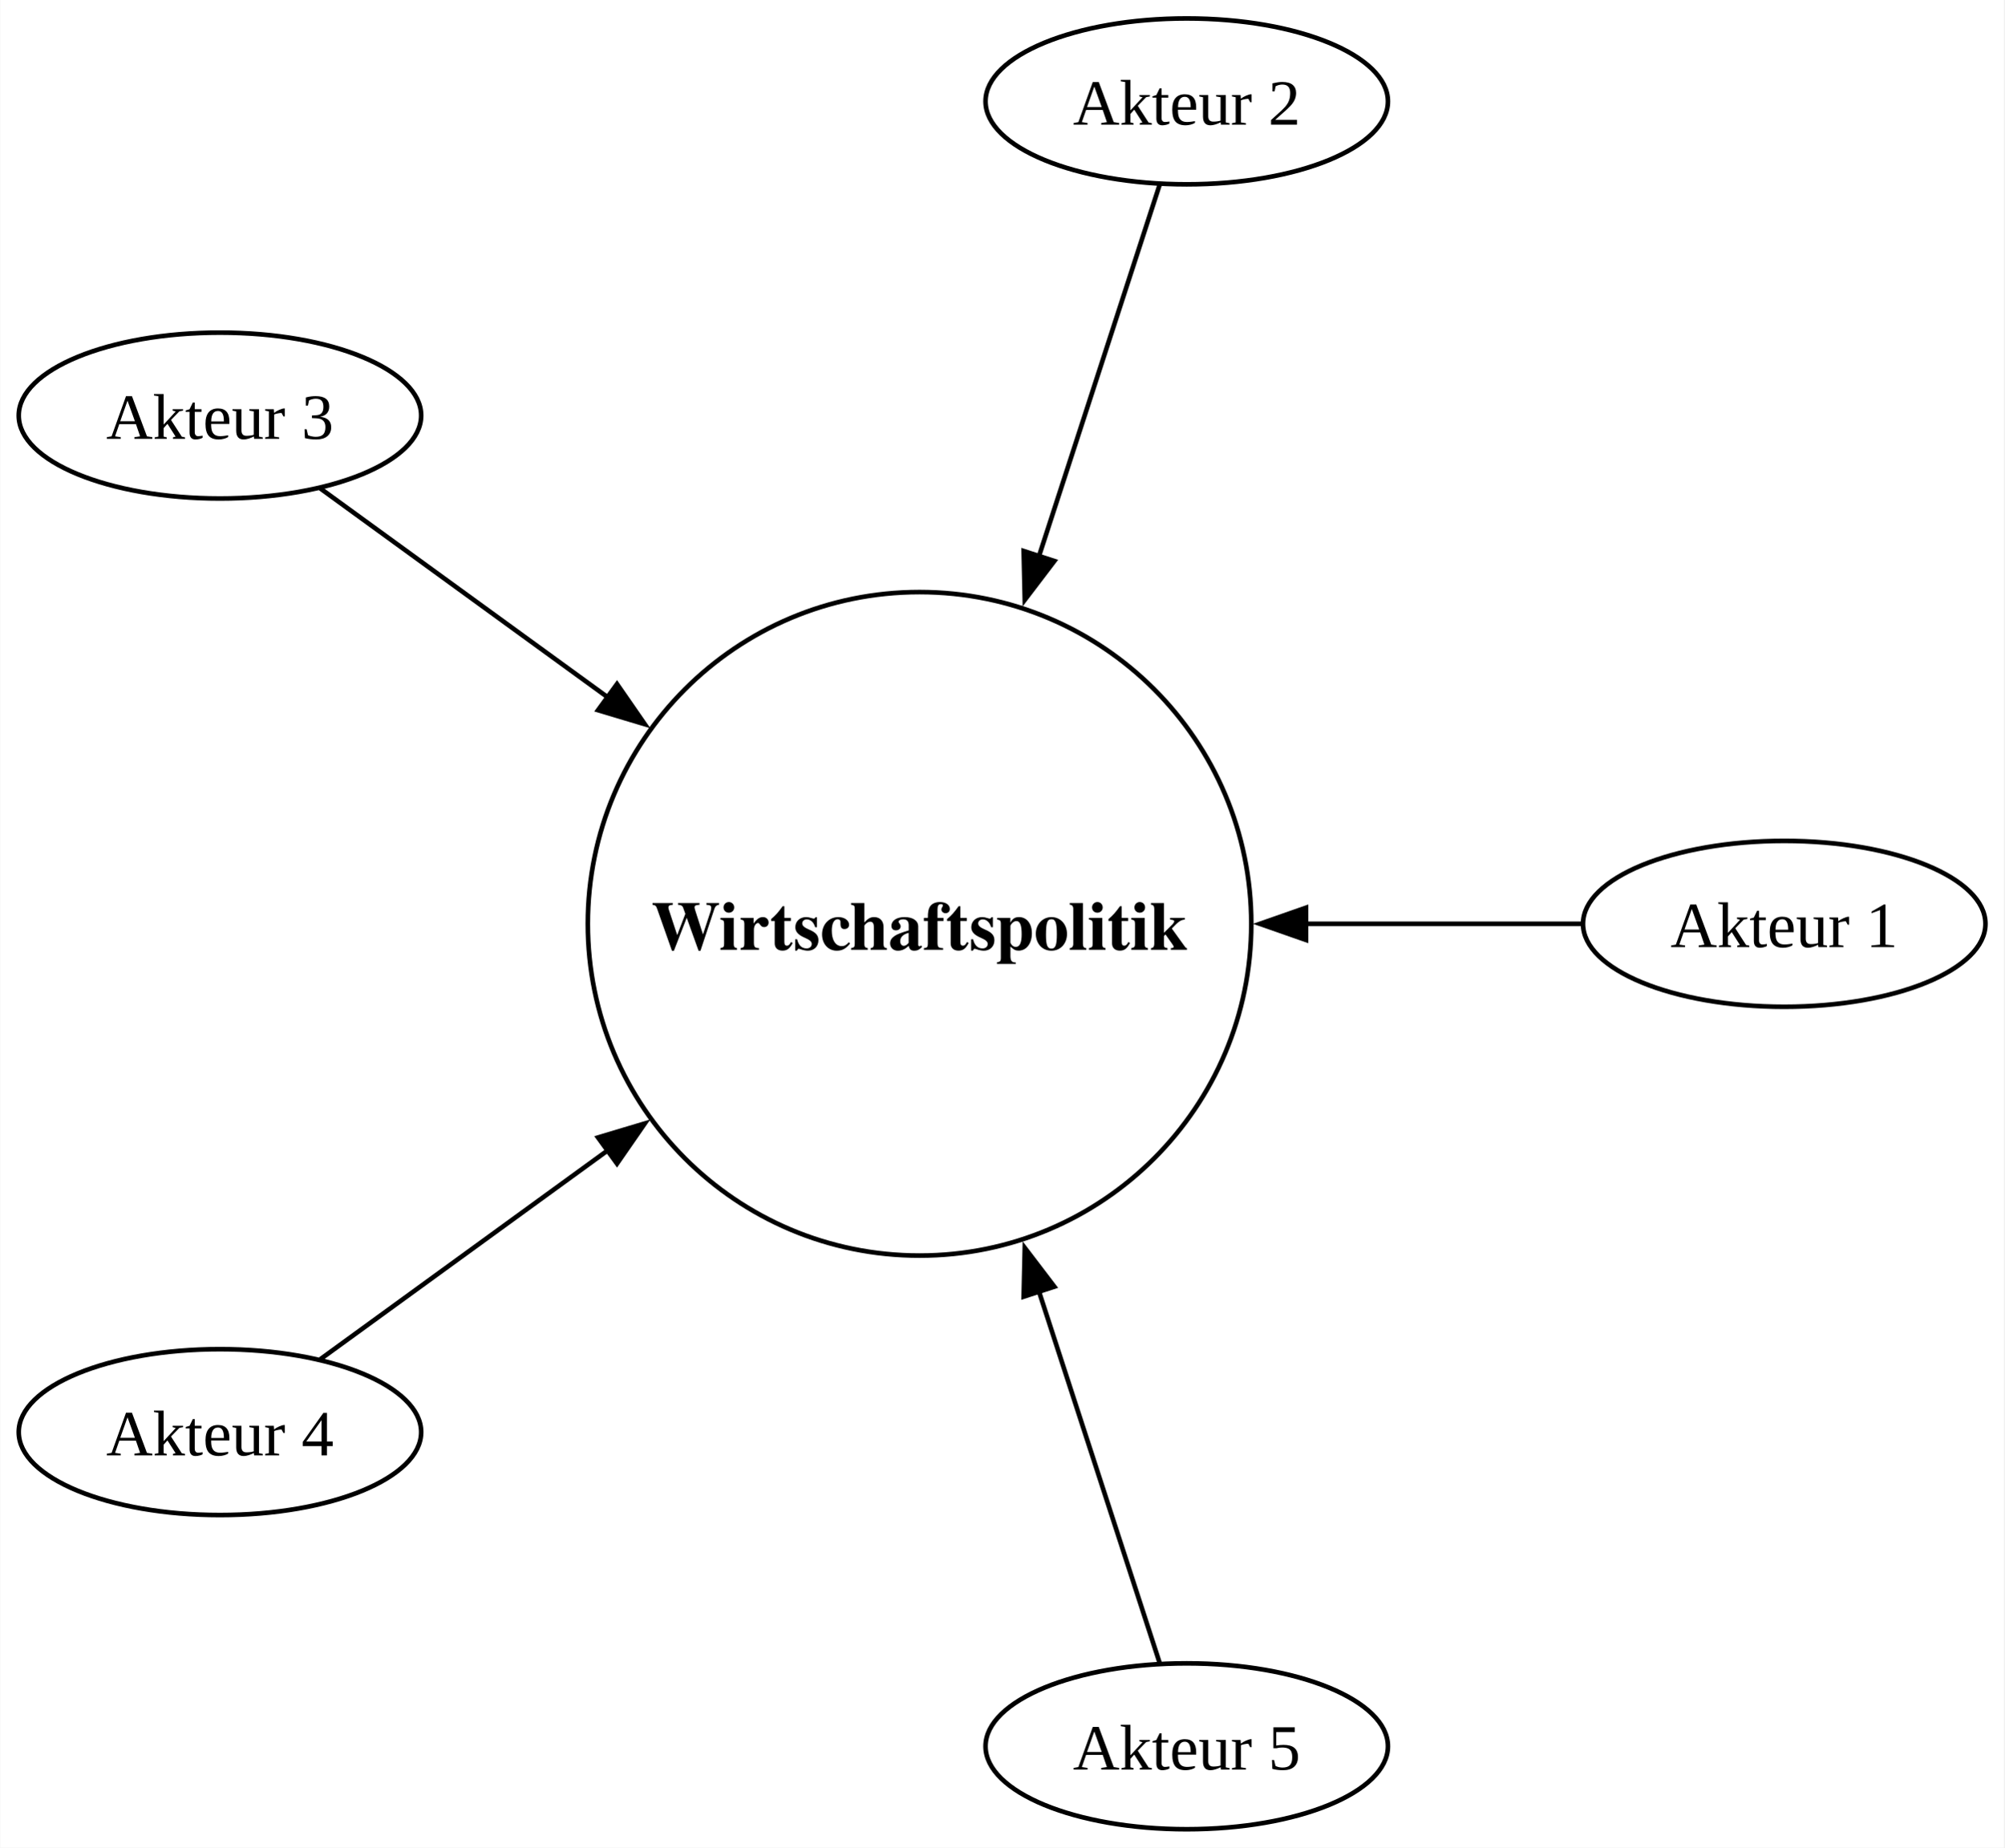
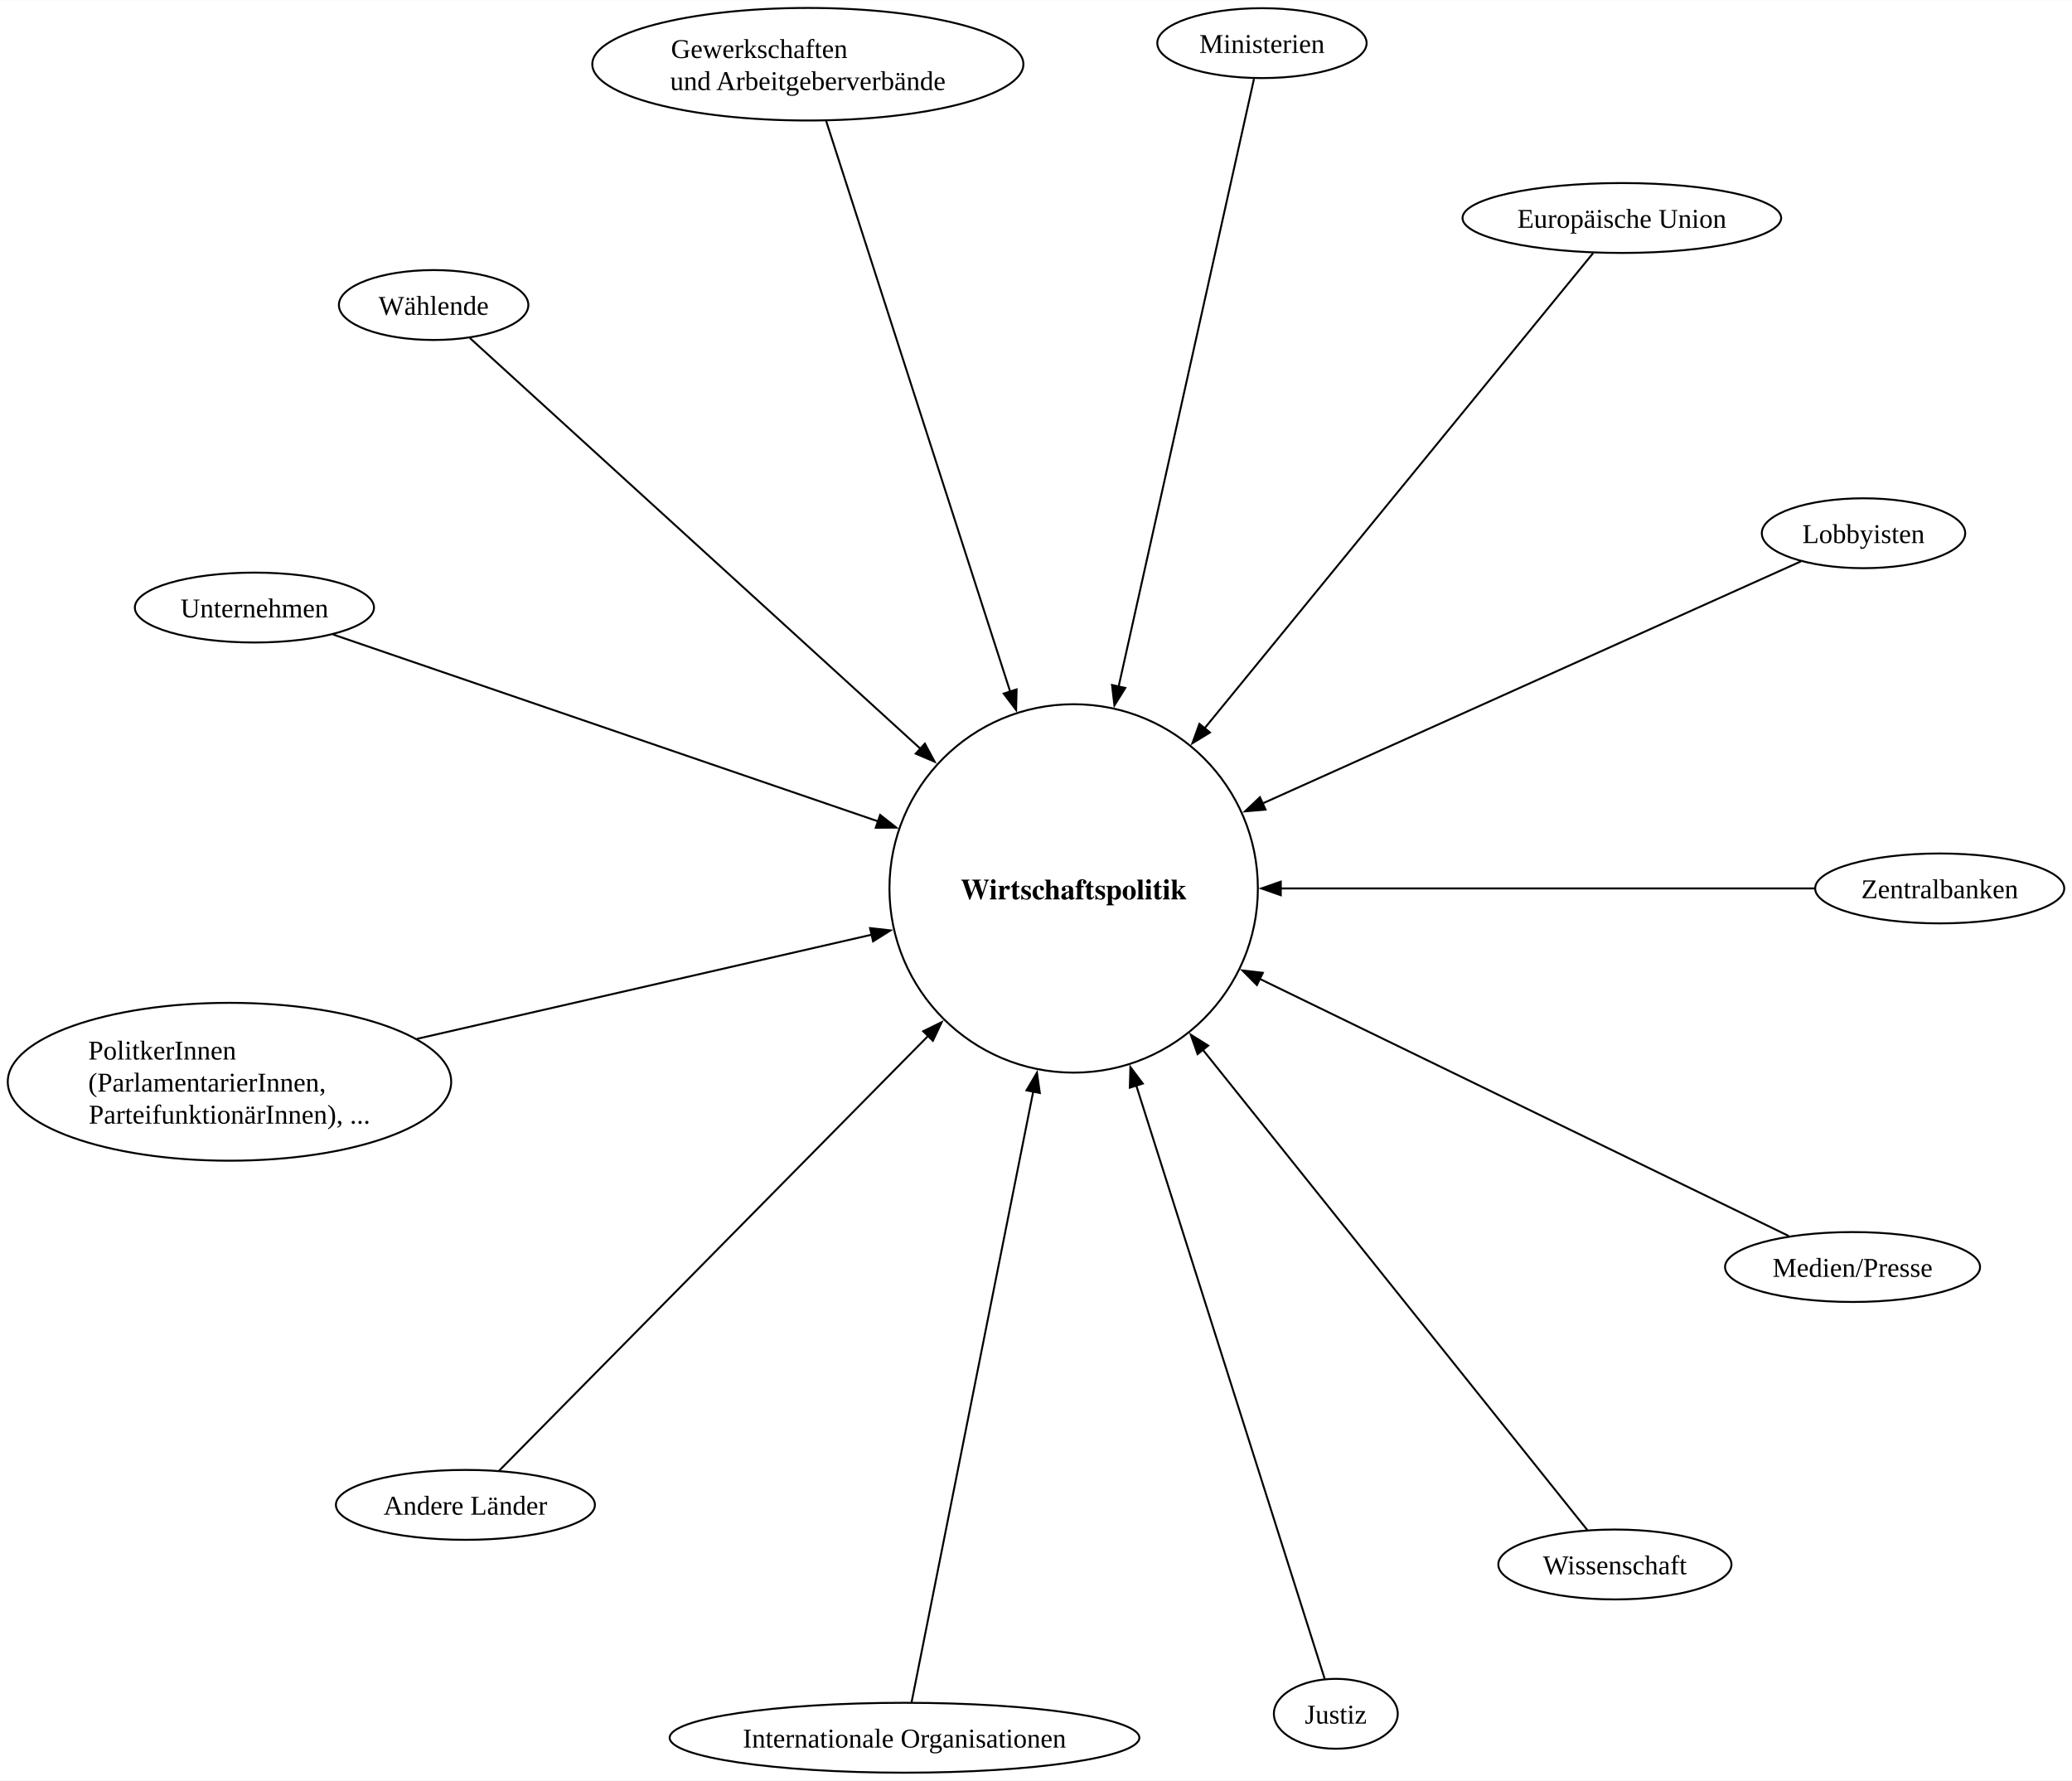
- <svg xmlns="http://www.w3.org/2000/svg" width="435pt" height="401pt" viewBox="0.00 0.00 434.85 400.98">
-   <g id="graph0" class="graph" transform="scale(1 1) rotate(0) translate(4 396.98)">
-     <polygon fill="white" stroke="none" points="-4,4 -4,-396.98 430.85,-396.98 430.85,4 -4,4" />
+ <svg xmlns="http://www.w3.org/2000/svg" width="1067pt" height="917pt" viewBox="0.00 0.00 1067.23 917.02">
+   <g id="graph0" class="graph" transform="scale(1 1) rotate(0) translate(4 913.02)">
+     <polygon fill="white" stroke="none" points="-4,4 -4,-913.02 1063.23,-913.02 1063.23,4 -4,4" />
    <g id="node1" class="node">
-       <ellipse fill="none" stroke="black" cx="195.51" cy="-196.49" rx="72" ry="72" />
-       <text text-anchor="middle" x="195.51" y="-190.86" font-family="Times,serif" font-weight="bold" font-size="15.00">Wirtschaftspolitik</text>
+       <ellipse fill="none" stroke="black" cx="549.01" cy="-455.48" rx="94.88" ry="94.88" />
+       <text text-anchor="middle" x="549.01" y="-449.86" font-family="Times,serif" font-weight="bold" font-size="15.00">Wirtschaftspolitik</text>
    </g>
    <g id="node2" class="node">
-       <ellipse fill="none" stroke="black" cx="383.18" cy="-196.49" rx="43.67" ry="18" />
-       <text text-anchor="middle" x="383.18" y="-191.44" font-family="Times New Roman,serif" font-size="14.00">Akteur 1</text>
+       <ellipse fill="none" stroke="black" cx="995.09" cy="-455.48" rx="64.15" ry="18" />
+       <text text-anchor="middle" x="995.09" y="-450.43" font-family="Times New Roman,serif" font-size="14.00">Zentralbanken</text>
    </g>
    <g id="edge1" class="edge">
-       <path fill="none" stroke="black" d="M339.18,-196.49C321.26,-196.49 299.93,-196.49 279.26,-196.49" />
-       <polygon fill="black" stroke="black" points="279.38,-192.99 269.38,-196.49 279.38,-199.99 279.38,-192.99" />
+       <path fill="none" stroke="black" d="M930.7,-455.48C858.77,-455.48 741.21,-455.48 655.53,-455.48" />
+       <polygon fill="black" stroke="black" points="655.7,-451.98 645.7,-455.48 655.7,-458.98 655.7,-451.98" />
    </g>
    <g id="node3" class="node">
-       <ellipse fill="none" stroke="black" cx="253.5" cy="-374.98" rx="43.67" ry="18" />
-       <text text-anchor="middle" x="253.5" y="-369.93" font-family="Times New Roman,serif" font-size="14.00">Akteur 2</text>
+       <ellipse fill="none" stroke="black" cx="955.84" cy="-638.44" rx="52.38" ry="18" />
+       <text text-anchor="middle" x="955.84" y="-633.39" font-family="Times New Roman,serif" font-size="14.00">Lobbyisten</text>
    </g>
    <g id="edge2" class="edge">
-       <path fill="none" stroke="black" d="M247.62,-356.88C241.39,-337.7 231.11,-306.06 221.32,-275.93" />
-       <polygon fill="black" stroke="black" points="224.77,-275.23 218.35,-266.8 218.11,-277.4 224.77,-275.23" />
+       <path fill="none" stroke="black" d="M923.58,-623.93C864.37,-597.31 736.22,-539.68 646.38,-499.27" />
+       <polygon fill="black" stroke="black" points="647.83,-496.09 637.28,-495.18 644.96,-502.47 647.83,-496.09" />
    </g>
    <g id="node4" class="node">
-       <ellipse fill="none" stroke="black" cx="43.67" cy="-306.8" rx="43.67" ry="18" />
-       <text text-anchor="middle" x="43.67" y="-301.75" font-family="Times New Roman,serif" font-size="14.00">Akteur 3</text>
+       <ellipse fill="none" stroke="black" cx="831.37" cy="-800.82" rx="82.06" ry="18" />
+       <text text-anchor="middle" x="831.37" y="-795.77" font-family="Times New Roman,serif" font-size="14.00">Europäische Union</text>
    </g>
    <g id="edge3" class="edge">
-       <path fill="none" stroke="black" d="M65.43,-291C81.86,-279.06 105.35,-261.99 127.87,-245.63" />
-       <polygon fill="black" stroke="black" points="129.84,-248.53 135.87,-239.82 125.72,-242.86 129.84,-248.53" />
+       <path fill="none" stroke="black" d="M816.58,-782.74C779.91,-737.88 682.9,-619.24 616.36,-537.85" />
+       <polygon fill="black" stroke="black" points="619.2,-535.8 610.17,-530.28 613.79,-540.24 619.2,-535.8" />
    </g>
    <g id="node5" class="node">
-       <ellipse fill="none" stroke="black" cx="43.67" cy="-86.18" rx="43.67" ry="18" />
-       <text text-anchor="middle" x="43.67" y="-81.13" font-family="Times New Roman,serif" font-size="14.00">Akteur 4</text>
+       <ellipse fill="none" stroke="black" cx="646" cy="-890.89" rx="53.91" ry="18" />
+       <text text-anchor="middle" x="646" y="-885.84" font-family="Times New Roman,serif" font-size="14.00">Ministerien</text>
    </g>
    <g id="edge4" class="edge">
-       <path fill="none" stroke="black" d="M65.43,-101.98C81.86,-113.92 105.35,-130.99 127.87,-147.35" />
-       <polygon fill="black" stroke="black" points="125.72,-150.12 135.87,-153.16 129.84,-144.45 125.72,-150.12" />
+       <path fill="none" stroke="black" d="M641.89,-872.46C630.12,-819.62 595.6,-664.65 572.13,-559.27" />
+       <polygon fill="black" stroke="black" points="575.6,-558.75 570.01,-549.75 568.77,-560.27 575.6,-558.75" />
    </g>
    <g id="node6" class="node">
-       <ellipse fill="none" stroke="black" cx="253.5" cy="-18" rx="43.67" ry="18" />
-       <text text-anchor="middle" x="253.5" y="-12.95" font-family="Times New Roman,serif" font-size="14.00">Akteur 5</text>
+       <ellipse fill="none" stroke="black" cx="412.1" cy="-880.03" rx="111.02" ry="28.99" />
+       <text text-anchor="start" x="341.6" y="-883.23" font-family="Times New Roman,serif" font-size="14.00">Gewerkschaften</text>
+       <text text-anchor="middle" x="412.1" y="-866.73" font-family="Times New Roman,serif" font-size="14.00"> und Arbeitgeberverbände</text>
    </g>
    <g id="edge5" class="edge">
-       <path fill="none" stroke="black" d="M247.62,-36.1C241.39,-55.28 231.11,-86.92 221.32,-117.04" />
-       <polygon fill="black" stroke="black" points="218.11,-115.58 218.35,-126.17 224.77,-117.75 218.11,-115.58" />
+       <path fill="none" stroke="black" d="M421.51,-850.85C440.74,-791.23 485.32,-652.98 516.31,-556.88" />
+       <polygon fill="black" stroke="black" points="519.63,-558 519.37,-547.41 512.97,-555.85 519.63,-558" />
+     </g>
+     <g id="node7" class="node">
+       <ellipse fill="none" stroke="black" cx="219.35" cy="-755.99" rx="48.79" ry="18" />
+       <text text-anchor="middle" x="219.35" y="-750.94" font-family="Times New Roman,serif" font-size="14.00">Wählende</text>
+     </g>
+     <g id="edge6" class="edge">
+       <path fill="none" stroke="black" d="M238.02,-738.98C281.85,-699.02 393.42,-597.32 470.28,-527.26" />
+       <polygon fill="black" stroke="black" points="472.38,-530.07 477.41,-520.75 467.67,-524.9 472.38,-530.07" />
+     </g>
+     <g id="node8" class="node">
+       <ellipse fill="none" stroke="black" cx="127.05" cy="-600.16" rx="61.59" ry="18" />
+       <text text-anchor="middle" x="127.05" y="-595.11" font-family="Times New Roman,serif" font-size="14.00">Unternehmen</text>
+     </g>
+     <g id="edge7" class="edge">
+       <path fill="none" stroke="black" d="M167.51,-586.29C231.63,-564.3 358.53,-520.8 448.33,-490.01" />
+       <polygon fill="black" stroke="black" points="449.34,-493.36 457.66,-486.81 447.07,-486.74 449.34,-493.36" />
+     </g>
+     <g id="node9" class="node">
+       <ellipse fill="none" stroke="black" cx="114.2" cy="-355.89" rx="114.2" ry="40.66" />
+       <text text-anchor="start" x="41.45" y="-367.34" font-family="Times New Roman,serif" font-size="14.00">PolitkerInnen</text>
+       <text text-anchor="start" x="41.45" y="-350.84" font-family="Times New Roman,serif" font-size="14.00"> (ParlamentarierInnen,</text>
+       <text text-anchor="middle" x="114.2" y="-334.34" font-family="Times New Roman,serif" font-size="14.00"> ParteifunktionärInnen), ...</text>
+     </g>
+     <g id="edge8" class="edge">
+       <path fill="none" stroke="black" d="M210.7,-377.99C280.16,-393.9 373.78,-415.35 444.92,-431.64" />
+       <polygon fill="black" stroke="black" points="444.13,-435.05 454.66,-433.87 445.7,-428.23 444.13,-435.05" />
+     </g>
+     <g id="node10" class="node">
+       <ellipse fill="none" stroke="black" cx="235.72" cy="-137.95" rx="66.71" ry="18" />
+       <text text-anchor="middle" x="235.72" y="-132.9" font-family="Times New Roman,serif" font-size="14.00">Andere Länder</text>
+     </g>
+     <g id="edge9" class="edge">
+       <path fill="none" stroke="black" d="M253.01,-155.47C294.35,-197.37 400.91,-305.38 474.22,-379.68" />
+       <polygon fill="black" stroke="black" points="471.52,-381.92 481.03,-386.58 476.5,-377.01 471.52,-381.92" />
+     </g>
+     <g id="node11" class="node">
+       <ellipse fill="none" stroke="black" cx="461.89" cy="-18" rx="120.96" ry="18" />
+       <text text-anchor="middle" x="461.89" y="-12.95" font-family="Times New Roman,serif" font-size="14.00">Internationale Organisationen</text>
+     </g>
+     <g id="edge10" class="edge">
+       <path fill="none" stroke="black" d="M465.52,-36.24C476.04,-89.03 507.08,-244.94 528.21,-351.01" />
+       <polygon fill="black" stroke="black" points="524.73,-351.47 530.11,-360.59 531.59,-350.1 524.73,-351.47" />
+     </g>
+     <g id="node12" class="node">
+       <ellipse fill="none" stroke="black" cx="684.04" cy="-30.34" rx="31.9" ry="18" />
+       <text text-anchor="middle" x="684.04" y="-25.29" font-family="Times New Roman,serif" font-size="14.00">Justiz</text>
+     </g>
+     <g id="edge11" class="edge">
+       <path fill="none" stroke="black" d="M678.32,-48.33C661.93,-99.93 613.88,-251.25 581.2,-354.15" />
+       <polygon fill="black" stroke="black" points="577.94,-352.85 578.24,-363.44 584.61,-354.97 577.94,-352.85" />
+     </g>
+     <g id="node13" class="node">
+       <ellipse fill="none" stroke="black" cx="827.79" cy="-107.25" rx="60.05" ry="18" />
+       <text text-anchor="middle" x="827.79" y="-102.2" font-family="Times New Roman,serif" font-size="14.00">Wissenschaft</text>
+     </g>
+     <g id="edge12" class="edge">
+       <path fill="none" stroke="black" d="M813.58,-125C777.66,-169.86 681.41,-290.1 615.47,-372.47" />
+       <polygon fill="black" stroke="black" points="612.85,-370.14 609.33,-380.14 618.31,-374.52 612.85,-370.14" />
+     </g>
+     <g id="node14" class="node">
+       <ellipse fill="none" stroke="black" cx="950.2" cy="-260.47" rx="65.68" ry="18" />
+       <text text-anchor="middle" x="950.2" y="-255.42" font-family="Times New Roman,serif" font-size="14.00">Medien/Presse</text>
+     </g>
+     <g id="edge13" class="edge">
+       <path fill="none" stroke="black" d="M917.37,-276.43C858.51,-305.04 732.94,-366.08 644.85,-408.9" />
+       <polygon fill="black" stroke="black" points="643.39,-405.72 635.93,-413.24 646.45,-412.01 643.39,-405.72" />
    </g>
  </g>
</svg>
